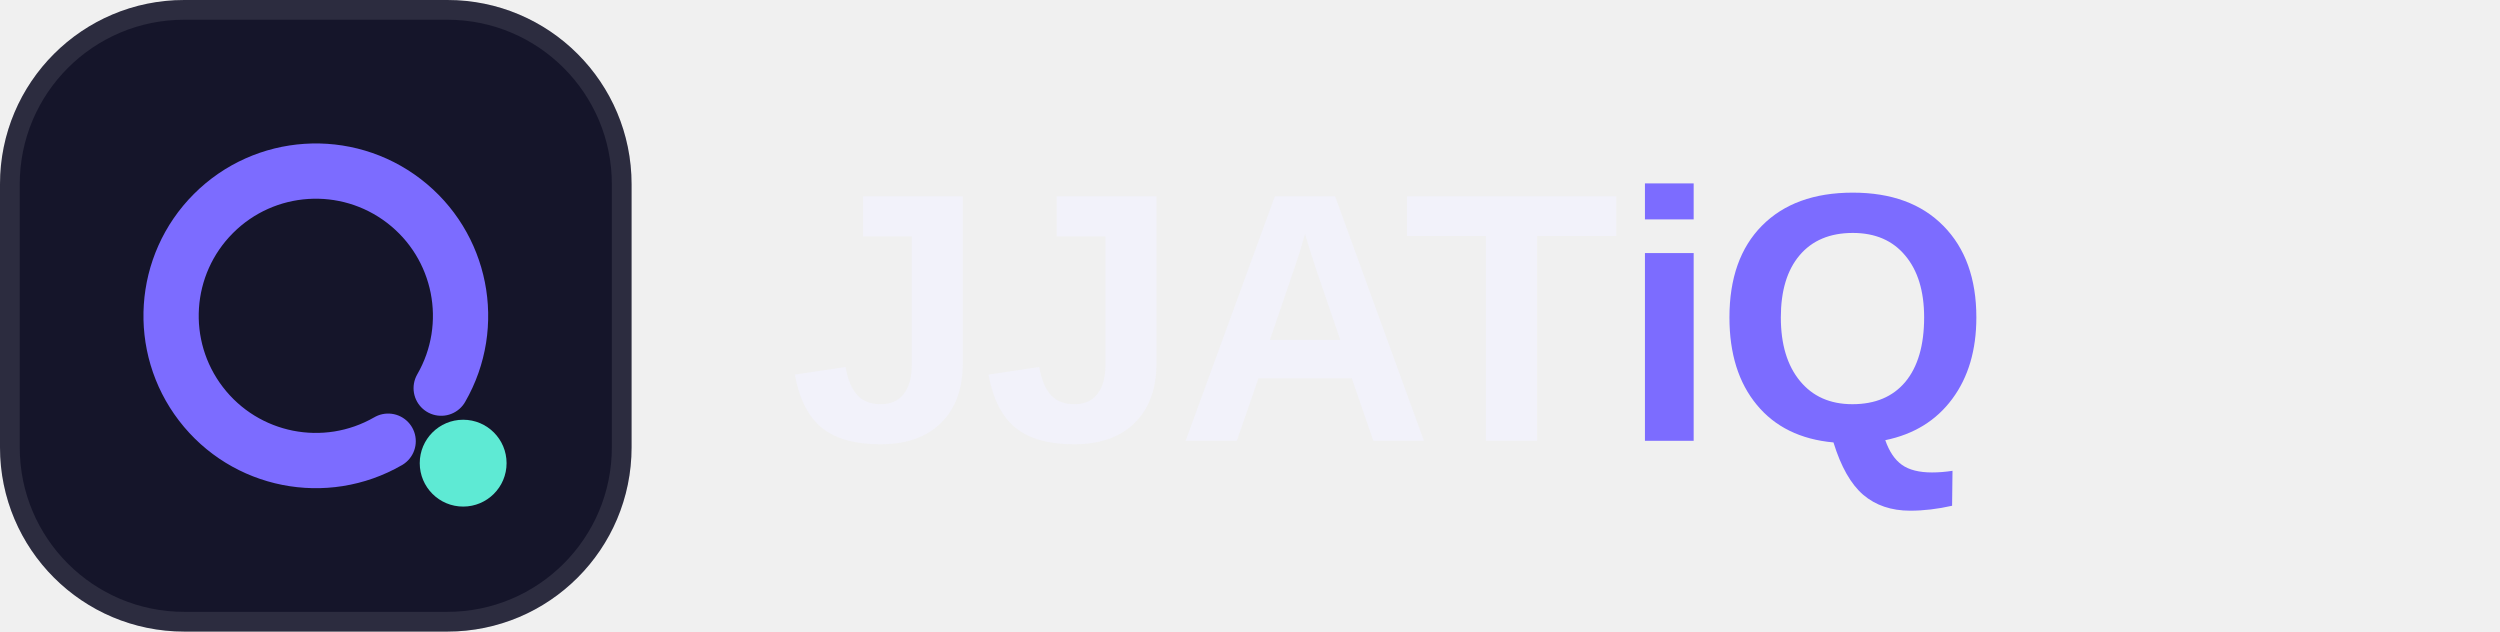
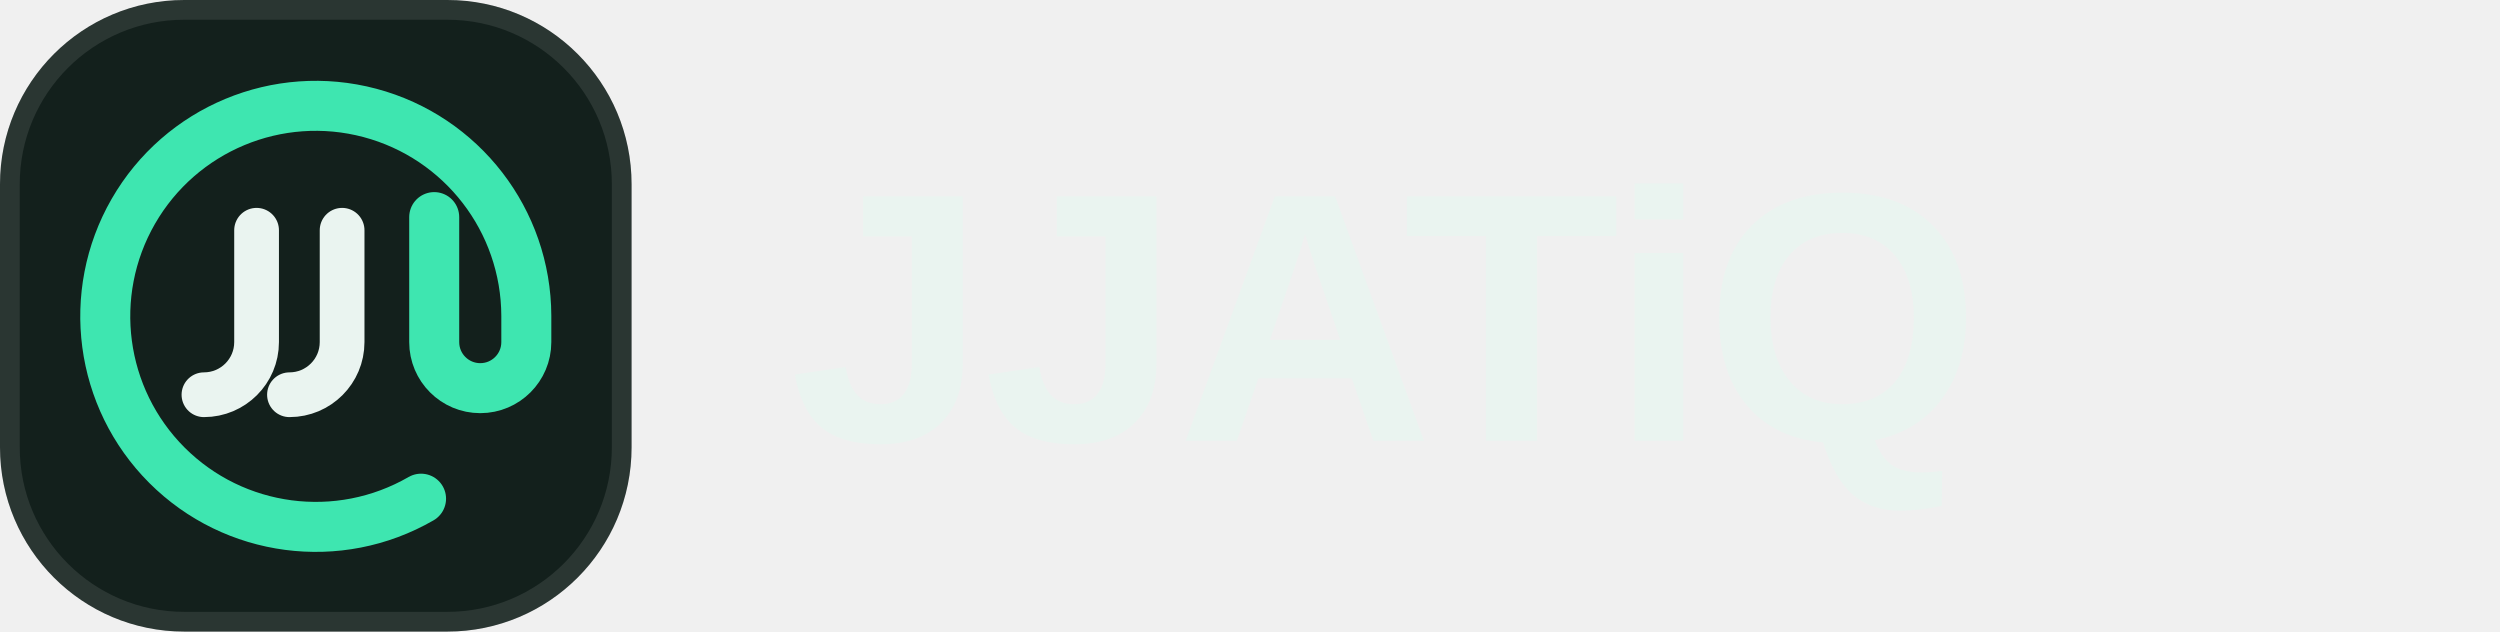
<svg xmlns="http://www.w3.org/2000/svg" viewBox="0 0 190 48" role="img" aria-label="JJATiQ">
-   <rect width="48" height="48" rx="14" fill="#15152A" />
+   <rect width="48" height="48" rx="14" fill="#13201C" />
  <rect x=".75" y=".75" width="46.5" height="46.5" rx="13.25" fill="none" stroke="#FFFFFF" stroke-opacity=".1" stroke-width="1.5" />
-   <path d="M33.53 29.5A11 11 0 1 0 29.5 33.53" fill="none" stroke="#7C6CFF" stroke-width="4.2" stroke-linecap="round" />
-   <circle cx="35.2" cy="35.2" r="3.3" fill="#5EEAD4" />
-   <text x="60" y="33.5" font-family="'Outfit', 'Helvetica Neue', Arial, sans-serif" font-size="27" font-weight="600" letter-spacing="-0.3" fill="#F2F2FA">JJAT<tspan fill="#7C6CFF">iQ</tspan>
-   </text>
+   <path d="M33 16.5v9.5a3.5 3.5 0 0 0 7 0v-2A16 16 0 1 0 32 37.9" fill="none" stroke="#3EE6B0" stroke-width="3.8" stroke-linecap="round" stroke-linejoin="round" />
+   <path d="M19.5 17.5v8.5a4 4 0 0 1-4 4" fill="none" stroke="#EAF4F0" stroke-width="3.4" stroke-linecap="round" />
+   <path d="M26 17.5v8.5a4 4 0 0 1-4 4" fill="none" stroke="#EAF4F0" stroke-width="3.4" stroke-linecap="round" />
+   <text x="60" y="33.5" font-family="'Outfit', 'Helvetica Neue', Arial, sans-serif" font-size="27" font-weight="600" letter-spacing="-0.3" fill="#EAF4F0">JJATiQ</text>
</svg>
